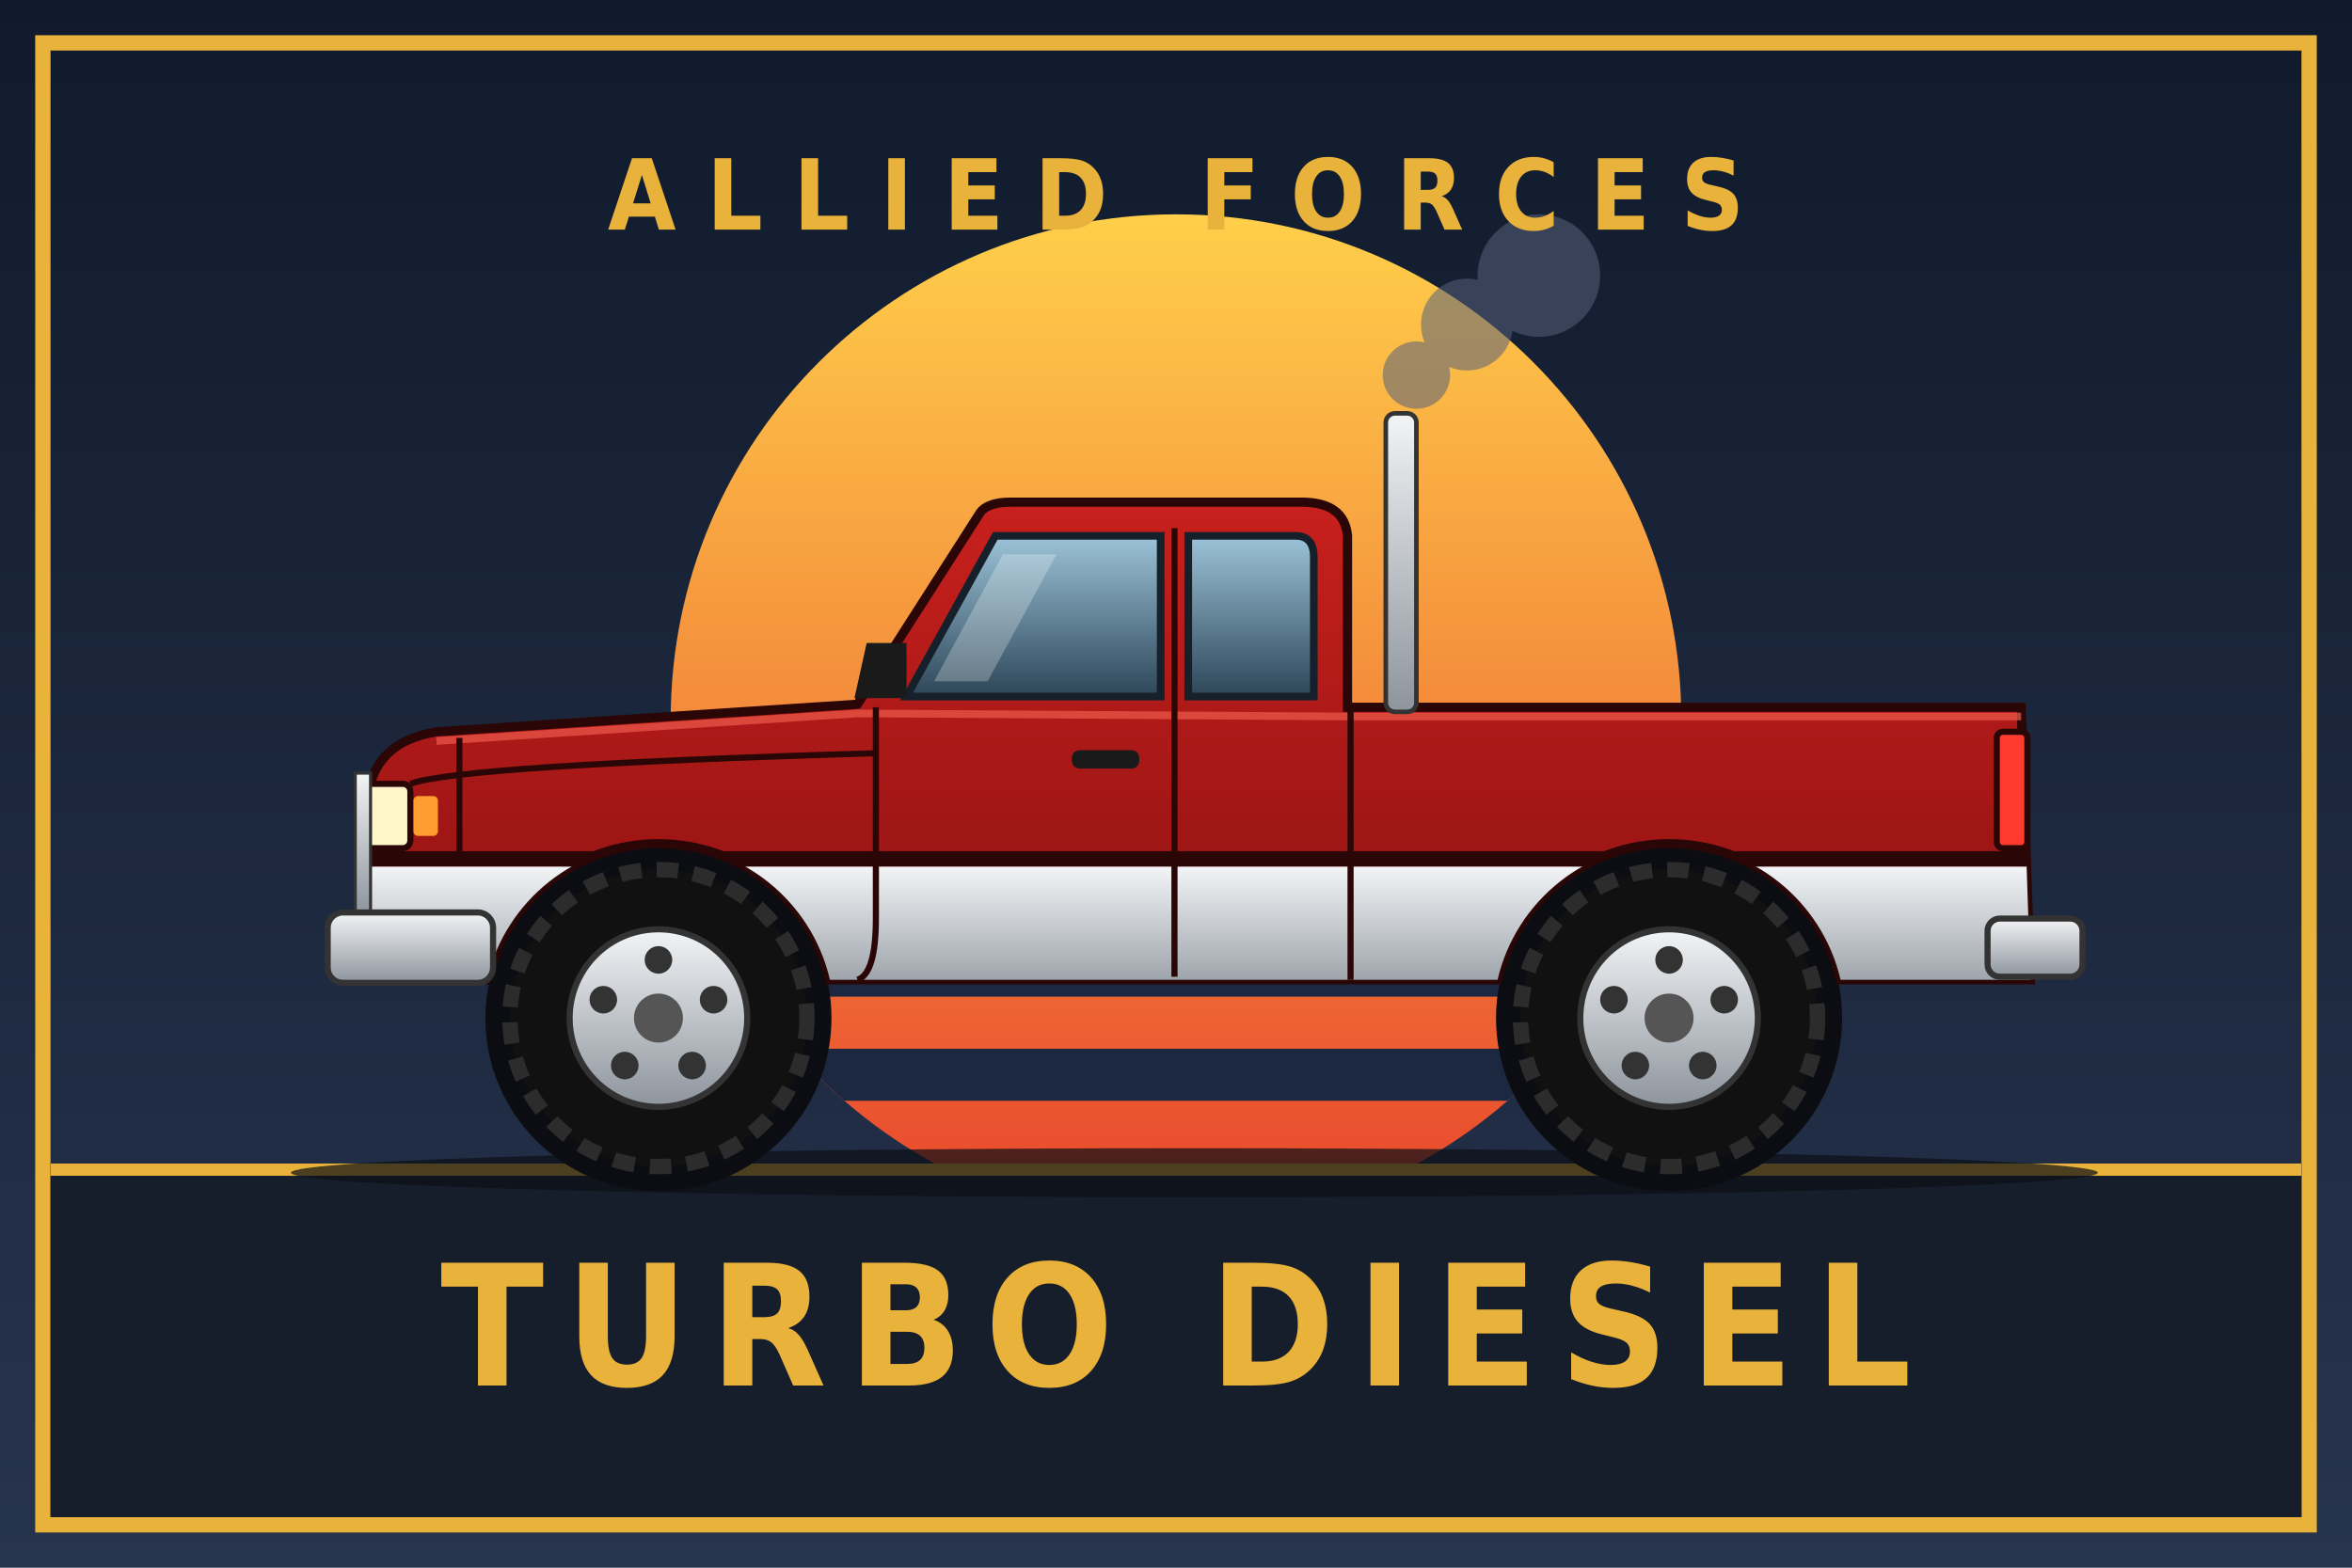
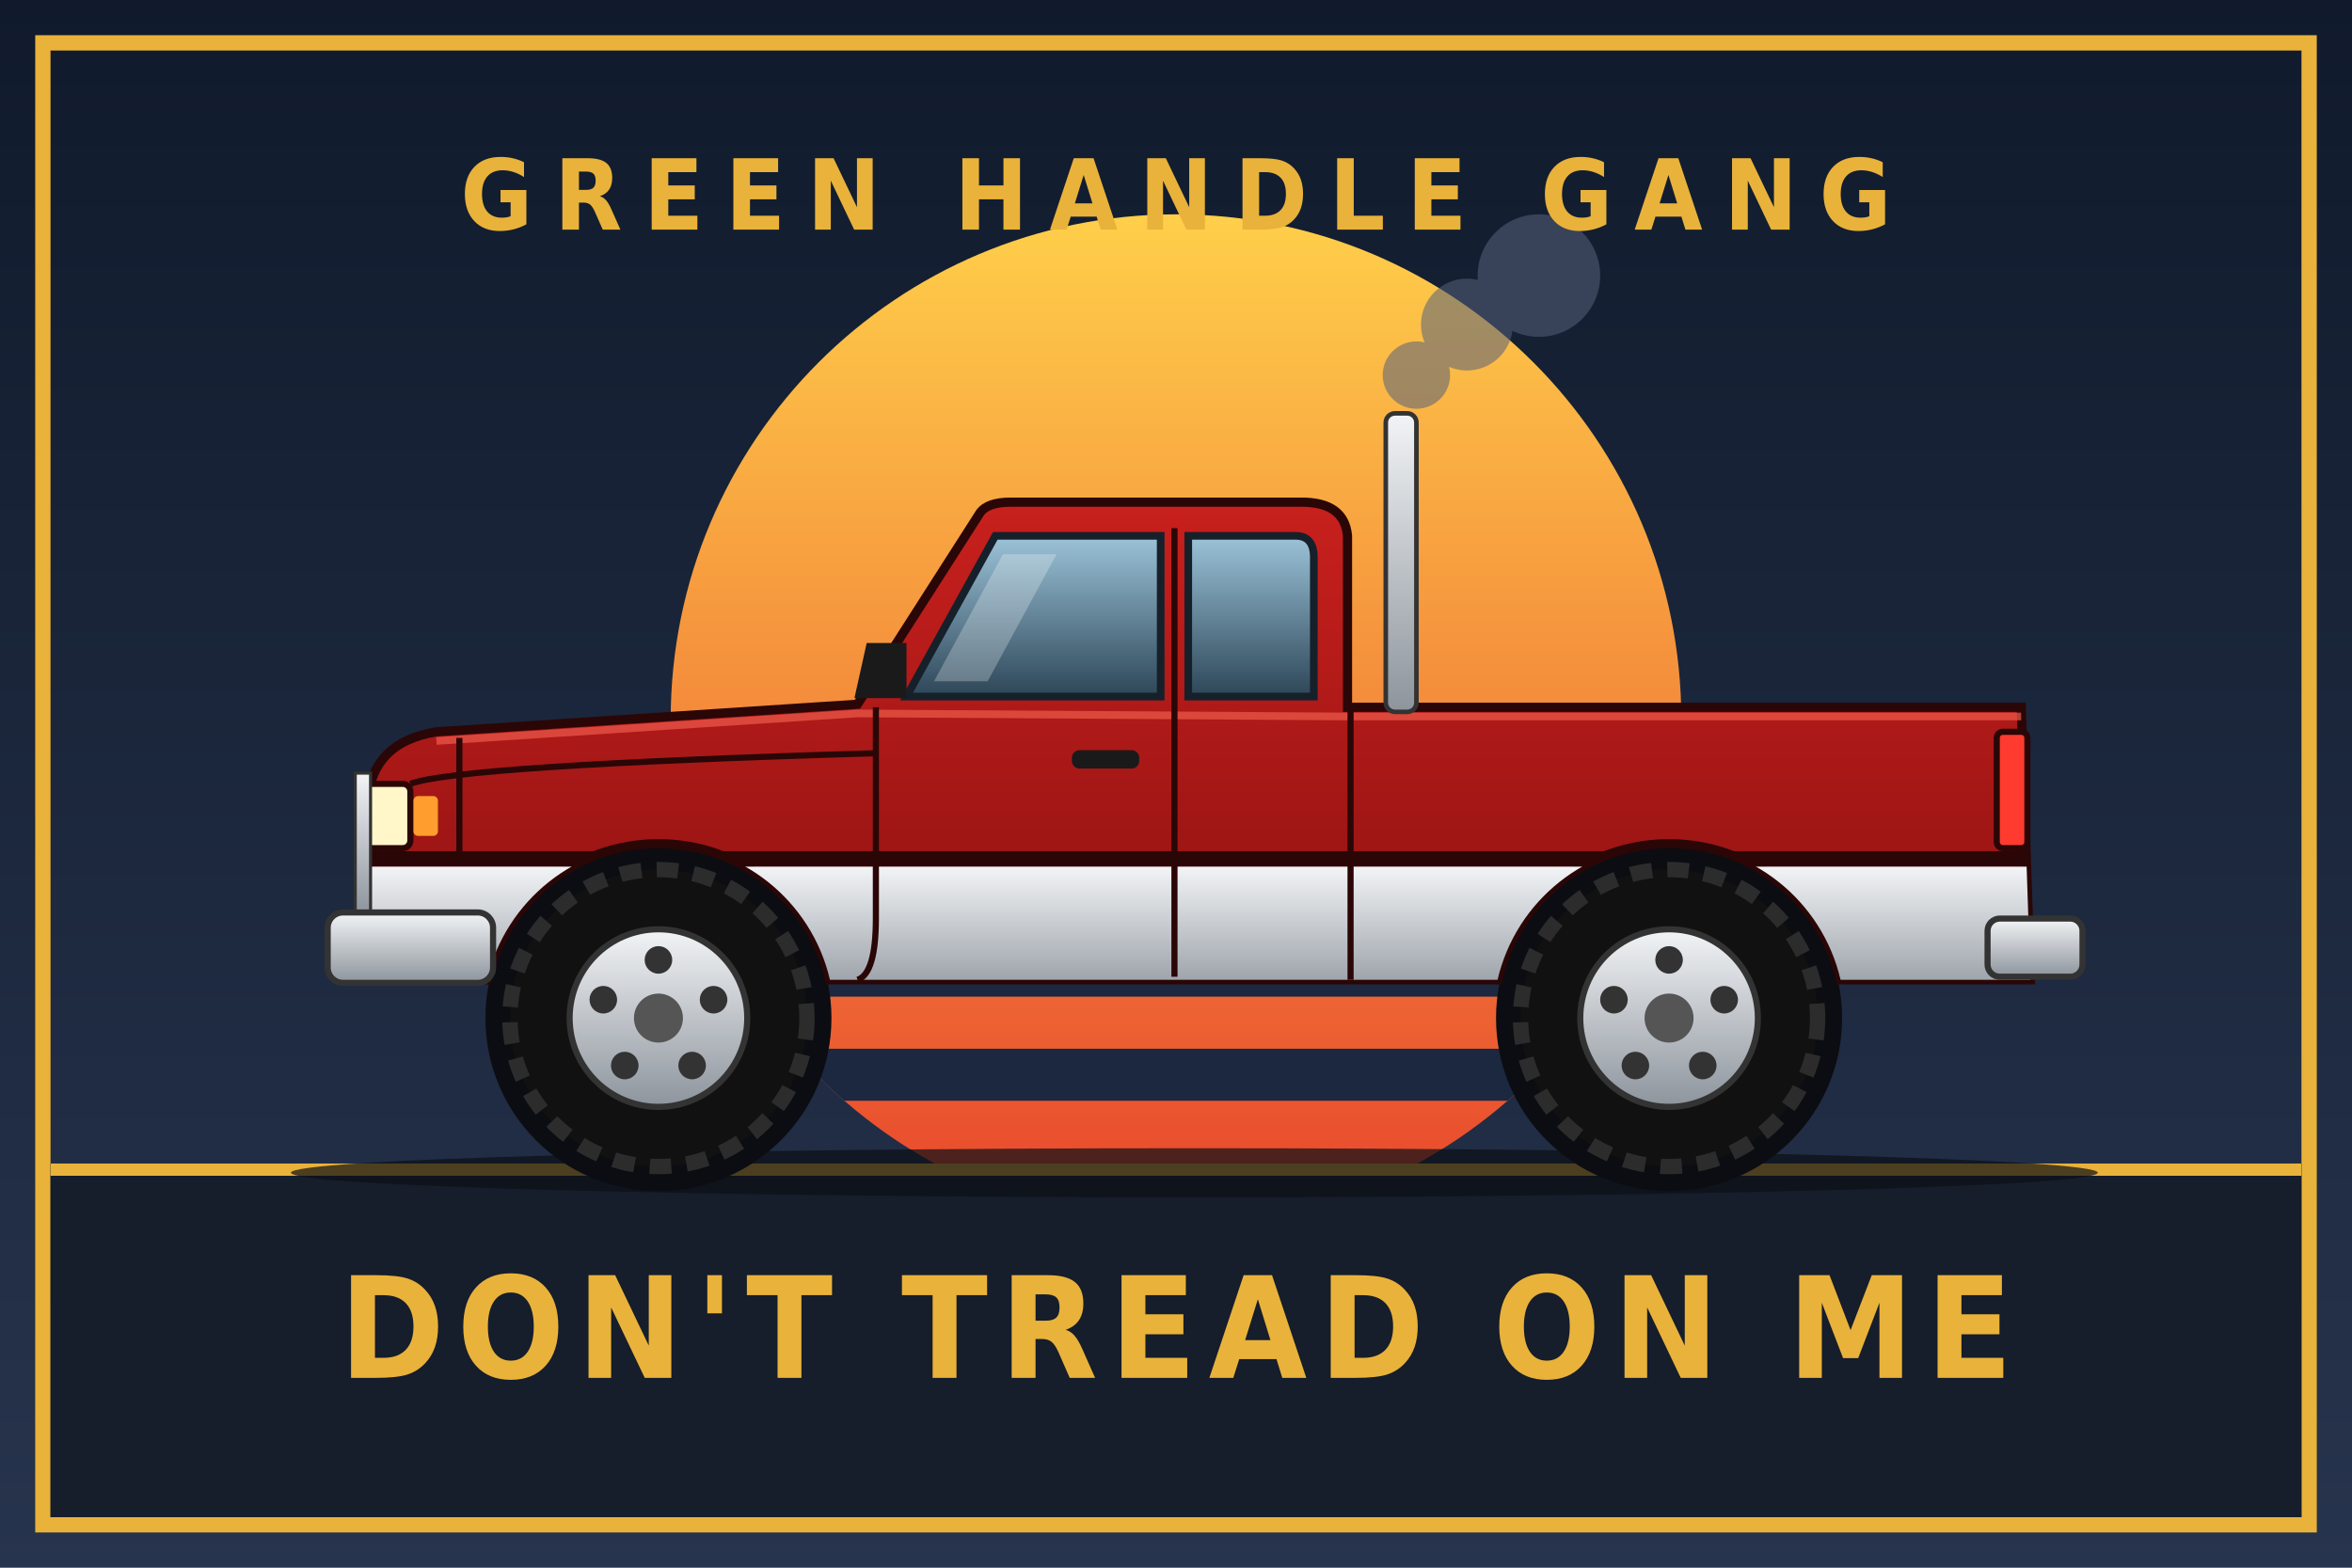
<svg xmlns="http://www.w3.org/2000/svg" viewBox="0 0 1536 1024" width="1536" height="1024">
  <defs>
    <linearGradient id="sky" x1="0" y1="0" x2="0" y2="1">
      <stop offset="0" stop-color="#101a2c" />
      <stop offset="1" stop-color="#27344d" />
    </linearGradient>
    <linearGradient id="sun" x1="0" y1="0" x2="0" y2="1">
      <stop offset="0" stop-color="#ffcf4a" />
      <stop offset="1" stop-color="#e8452c" />
    </linearGradient>
    <linearGradient id="paint" x1="0" y1="0" x2="0" y2="1">
      <stop offset="0" stop-color="#c8201d" />
      <stop offset="1" stop-color="#8e1212" />
    </linearGradient>
    <linearGradient id="chrome" x1="0" y1="0" x2="0" y2="1">
      <stop offset="0" stop-color="#f2f4f6" />
      <stop offset="1" stop-color="#8d949c" />
    </linearGradient>
    <linearGradient id="glass" x1="0" y1="0" x2="0" y2="1">
      <stop offset="0" stop-color="#9cc3d8" />
      <stop offset="1" stop-color="#2d4658" />
    </linearGradient>
    <clipPath id="body">
      <path id="bp" d="M240 600 L240 525 Q242 485 285 478 L560 460 L640 335 Q645 328 660 328 L850 328 Q878 328 880 350 L880 462 L1320 462 L1326 640 L1202 640 A115 115 0 0 0 978 640 L542 640 A115 115 0 0 0 318 640 L240 640 Z" />
    </clipPath>
    <clipPath id="sunclip">
      <circle cx="768" cy="470" r="330" />
    </clipPath>
  </defs>
  <rect width="1536" height="1024" fill="url(#sky)" />
  <rect x="28" y="28" width="1480" height="968" fill="none" stroke="#e9b23a" stroke-width="10" />
  <circle cx="768" cy="470" r="330" fill="url(#sun)" />
  <g clip-path="url(#sunclip)" fill="#1c2740">
    <rect x="400" y="520" width="740" height="14" />
    <rect x="400" y="570" width="740" height="20" />
    <rect x="400" y="625" width="740" height="26" />
    <rect x="400" y="685" width="740" height="34" />
  </g>
  <rect x="33" y="760" width="1470" height="231" fill="#161d2b" />
  <rect x="33" y="760" width="1470" height="8" fill="#e9b23a" />
  <ellipse cx="780" cy="766" rx="590" ry="16" fill="#0a0e16" opacity=".7" />
  <circle cx="430" cy="665" r="113" fill="#0b0d12" />
  <circle cx="1090" cy="665" r="113" fill="#0b0d12" />
  <use href="#bp" fill="url(#paint)" stroke="#2a0606" stroke-width="6" />
  <g clip-path="url(#body)">
    <rect x="200" y="566" width="1200" height="90" fill="url(#chrome)" />
    <rect x="200" y="556" width="1200" height="10" fill="#2a0606" />
    <path d="M285 484 L560 466 L880 468 L1320 468" fill="none" stroke="#ef5a4c" stroke-width="5" opacity=".7" />
  </g>
  <path d="M592 455 L650 350 L758 350 L758 455 Z" fill="url(#glass)" stroke="#16202a" stroke-width="5" />
  <path d="M776 350 L846 350 Q858 350 858 364 L858 455 L776 455 Z" fill="url(#glass)" stroke="#16202a" stroke-width="5" />
  <path d="M610 445 L655 362 L690 362 L645 445 Z" fill="#fff" opacity=".25" />
  <g fill="none" stroke="#2a0606" stroke-width="4">
    <path d="M572 462 L572 600 Q572 636 560 640" />
    <path d="M767 345 L767 638" />
    <path d="M882 462 L882 640" />
    <path d="M300 482 L300 560" />
    <path d="M268 512 Q300 500 572 492" />
  </g>
  <rect x="700" y="490" width="44" height="12" rx="5" fill="#1a1a1a" />
  <path d="M566 420 h26 v36 h-34 z" fill="#1a1a1a" />
  <rect x="238" y="512" width="30" height="42" rx="5" fill="#fff6c9" stroke="#2a0606" stroke-width="4" />
  <rect x="270" y="520" width="16" height="26" rx="3" fill="#ff9d2e" />
  <rect x="232" y="505" width="10" height="92" fill="url(#chrome)" stroke="#333" stroke-width="2" />
  <rect x="1304" y="478" width="20" height="76" rx="4" fill="#ff3b30" stroke="#2a0606" stroke-width="4" />
  <rect x="214" y="596" width="108" height="46" rx="10" fill="url(#chrome)" stroke="#333" stroke-width="4" />
  <rect x="1298" y="600" width="62" height="38" rx="8" fill="url(#chrome)" stroke="#333" stroke-width="4" />
  <rect x="905" y="270" width="20" height="195" rx="6" fill="url(#chrome)" stroke="#333" stroke-width="3" />
  <g fill="#55607a" opacity=".55">
    <circle cx="925" cy="245" r="22" />
    <circle cx="958" cy="212" r="30" />
    <circle cx="1005" cy="180" r="40" />
  </g>
  <g id="wheel">
    <circle cx="430" cy="665" r="97" fill="#111" />
    <circle cx="430" cy="665" r="97" fill="none" stroke="#2c2c2c" stroke-width="10" stroke-dasharray="14 10" />
    <circle cx="430" cy="665" r="58" fill="url(#chrome)" stroke="#333" stroke-width="4" />
    <g fill="#333">
      <circle cx="430" cy="627" r="9" />
      <circle cx="466" cy="653" r="9" />
      <circle cx="452" cy="696" r="9" />
      <circle cx="408" cy="696" r="9" />
      <circle cx="394" cy="653" r="9" />
    </g>
    <circle cx="430" cy="665" r="16" fill="#555" />
  </g>
  <use href="#wheel" x="660" />
-   <text x="768" y="905" text-anchor="middle" font-family="Impact, 'DejaVu Sans Condensed', 'DejaVu Sans', sans-serif" font-weight="bold" font-size="110" letter-spacing="14" fill="#e9b23a">TURBO DIESEL</text>
-   <text x="768" y="150" text-anchor="middle" font-family="Impact, 'DejaVu Sans Condensed', 'DejaVu Sans', sans-serif" font-weight="bold" font-size="64" letter-spacing="20" fill="#e9b23a">ALLIED FORCES</text>
+   <text x="768" y="900" text-anchor="middle" font-family="Impact, 'DejaVu Sans Condensed', 'DejaVu Sans', sans-serif" font-weight="bold" font-size="92" letter-spacing="8" fill="#e9b23a">DON'T TREAD ON ME</text>
+   <text x="768" y="150" text-anchor="middle" font-family="Impact, 'DejaVu Sans Condensed', 'DejaVu Sans', sans-serif" font-weight="bold" font-size="64" letter-spacing="14" fill="#e9b23a">GREEN HANDLE GANG</text>
</svg>
